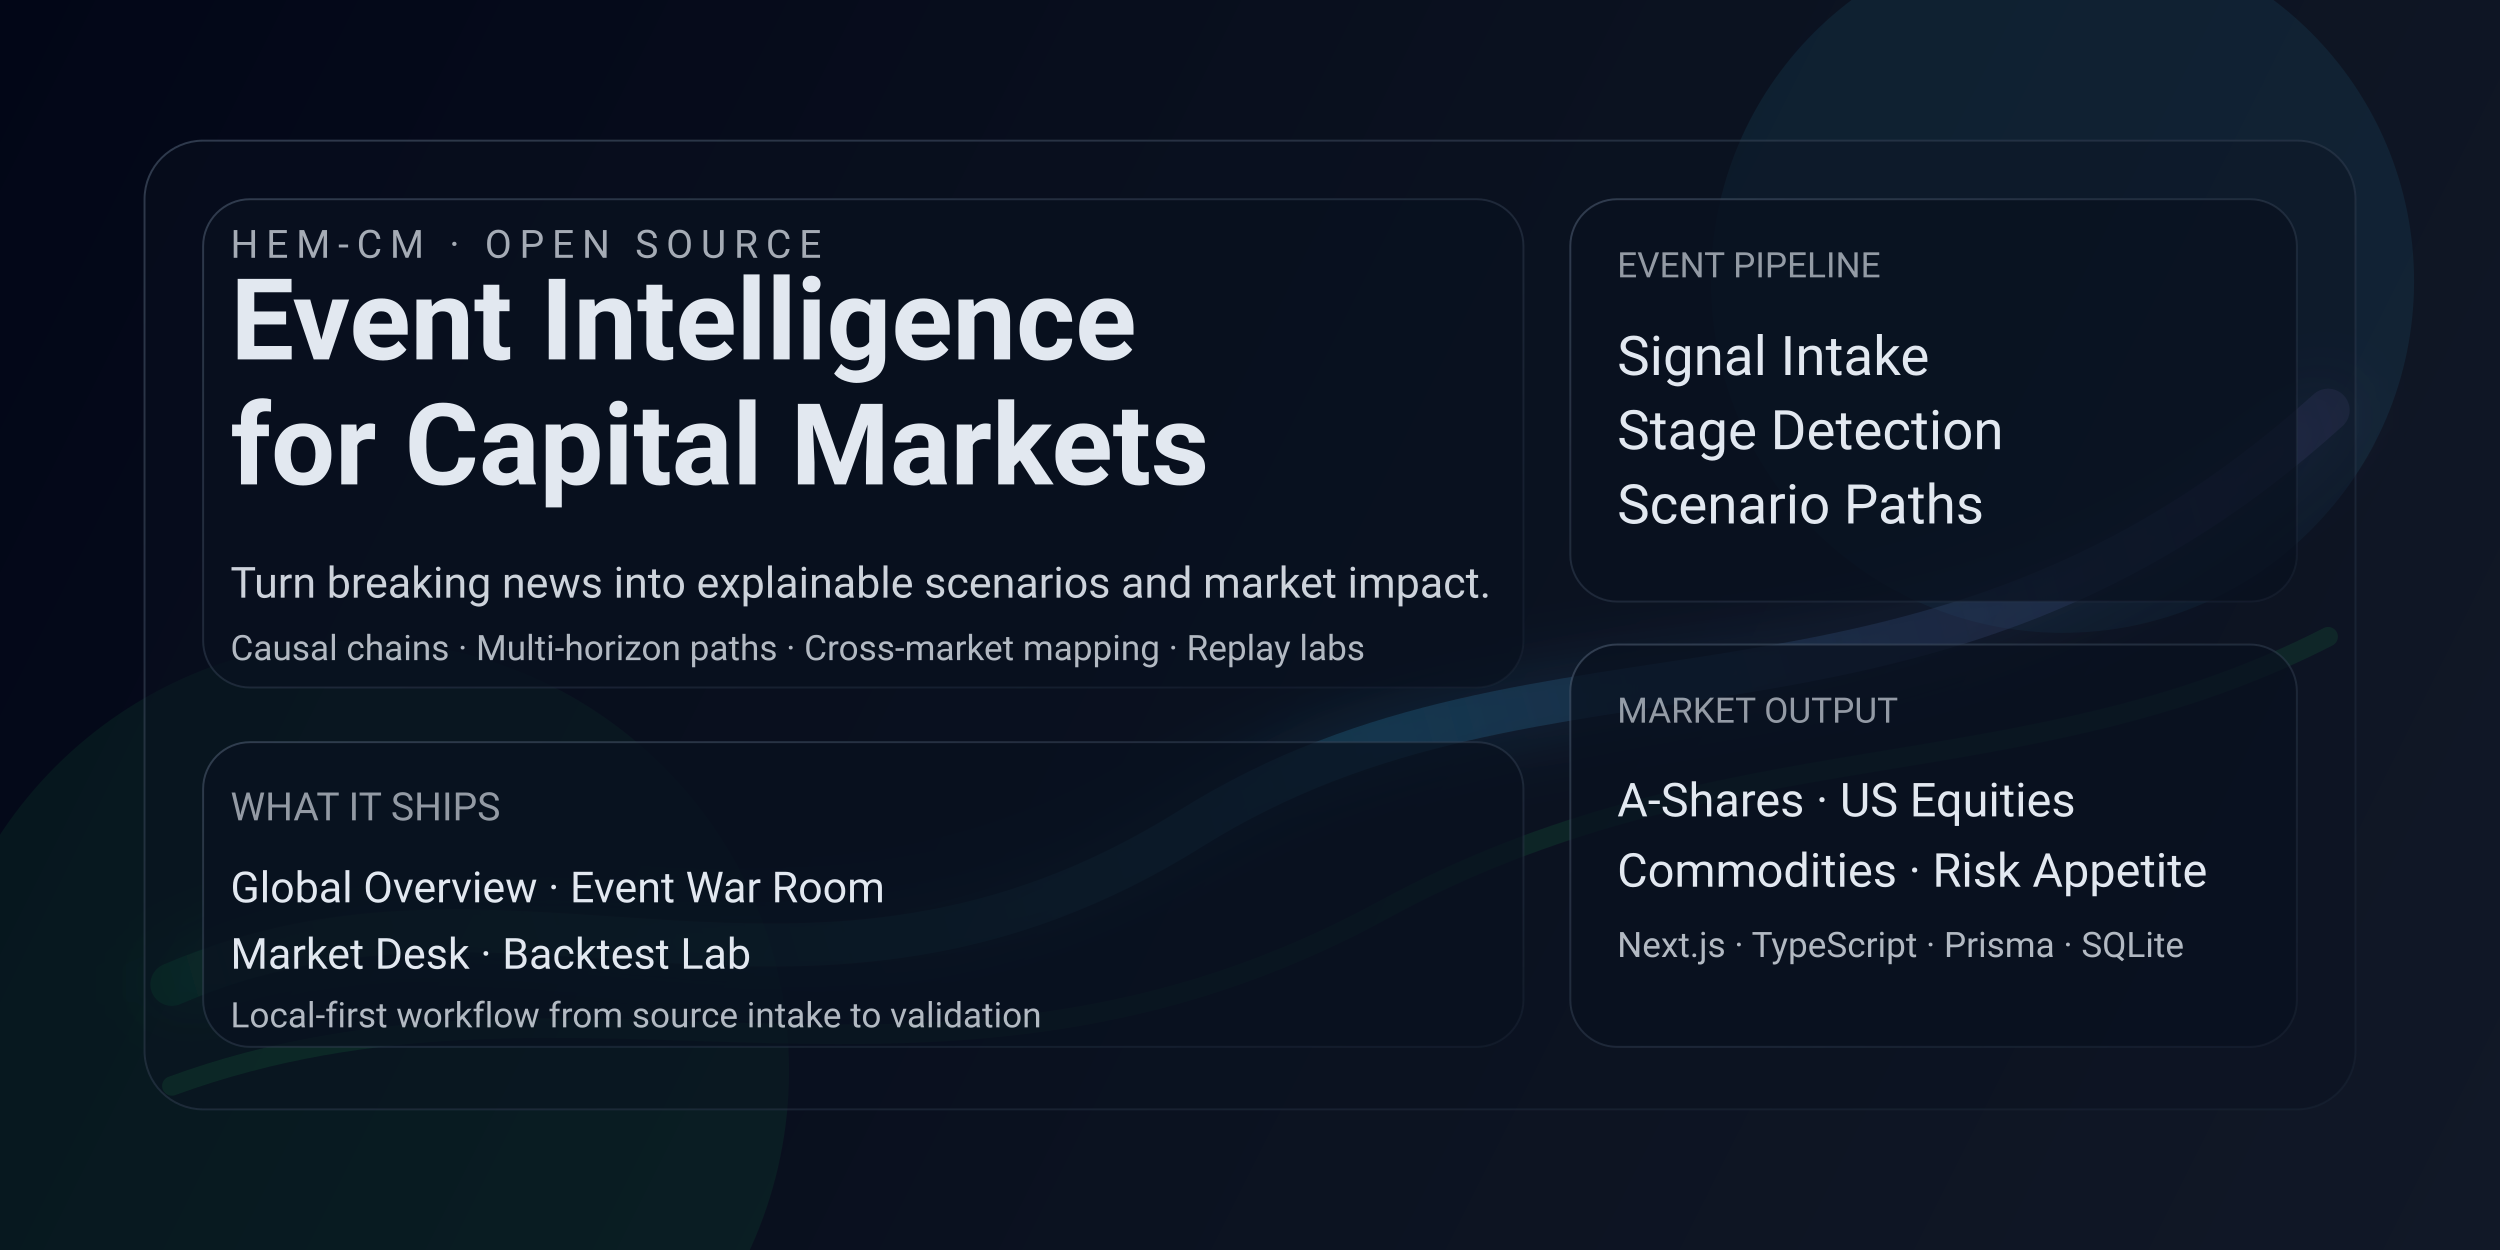
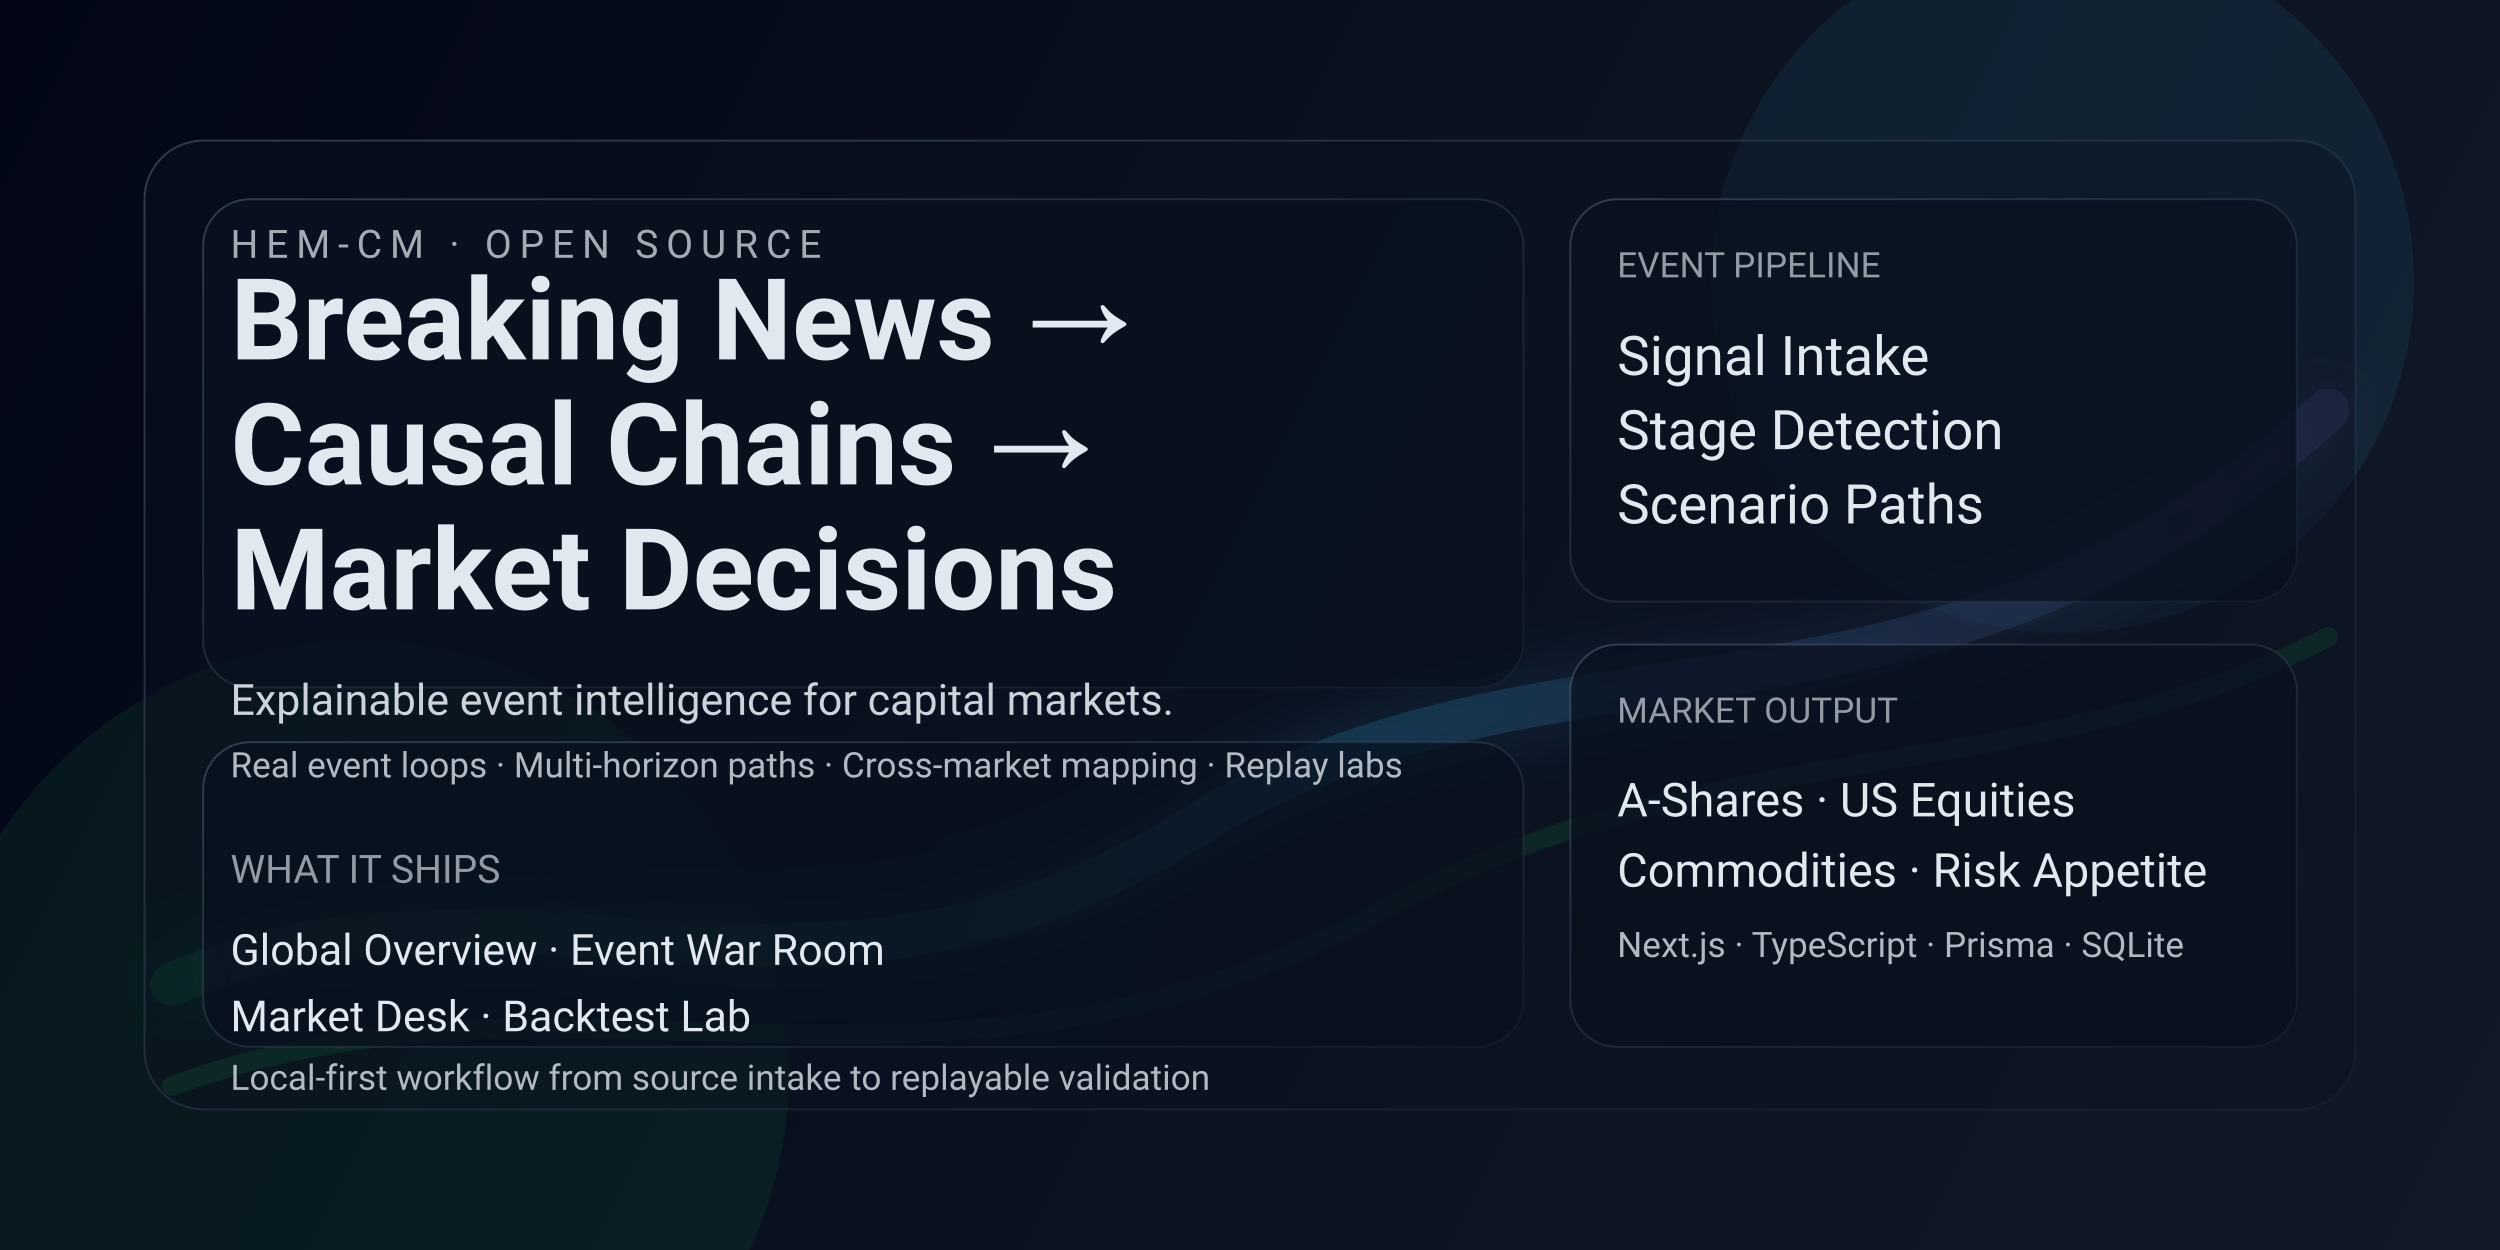
<svg xmlns="http://www.w3.org/2000/svg" width="1280" height="640" viewBox="0 0 1280 640" fill="none">
  <defs>
    <linearGradient id="bg" x1="0" y1="0" x2="1280" y2="640" gradientUnits="userSpaceOnUse">
      <stop stop-color="#020617" />
      <stop offset="0.55" stop-color="#0B1220" />
      <stop offset="1" stop-color="#111827" />
    </linearGradient>
    <linearGradient id="lineA" x1="84" y1="500" x2="1190" y2="180" gradientUnits="userSpaceOnUse">
      <stop stop-color="#22C55E" stop-opacity="0.12" />
      <stop offset="0.55" stop-color="#38BDF8" stop-opacity="0.28" />
      <stop offset="1" stop-color="#A78BFA" stop-opacity="0.12" />
    </linearGradient>
    <linearGradient id="cardStroke" x1="0" y1="0" x2="1" y2="1">
      <stop stop-color="#475569" stop-opacity="0.7" />
      <stop offset="1" stop-color="#1E293B" stop-opacity="0.4" />
    </linearGradient>
    <filter id="softGlow" x="-20%" y="-20%" width="140%" height="140%">
      <feGaussianBlur stdDeviation="18" result="blur" />
      <feMerge>
        <feMergeNode in="blur" />
        <feMergeNode in="SourceGraphic" />
      </feMerge>
    </filter>
  </defs>
  <rect width="1280" height="640" fill="url(#bg)" />
  <circle cx="1056" cy="144" r="180" fill="#38BDF8" fill-opacity="0.08" />
  <circle cx="184" cy="548" r="220" fill="#22C55E" fill-opacity="0.08" />
  <path d="M88 504C264 428 412 548 610 424C792 310 986 396 1192 210" stroke="url(#lineA)" stroke-width="22" stroke-linecap="round" filter="url(#softGlow)" />
  <path d="M88 556C296 480 480 590 708 466C880 372 1036 406 1192 326" stroke="#22C55E" stroke-opacity="0.18" stroke-width="10" stroke-linecap="round" />
  <g opacity="0.92">
    <rect x="74" y="72" width="1132" height="496" rx="30" fill="#0B1220" fill-opacity="0.45" stroke="url(#cardStroke)" />
    <rect x="104" y="102" width="676" height="250" rx="24" fill="#09111F" fill-opacity="0.86" stroke="url(#cardStroke)" />
    <rect x="804" y="102" width="372" height="206" rx="24" fill="#09111F" fill-opacity="0.86" stroke="url(#cardStroke)" />
    <rect x="804" y="330" width="372" height="206" rx="24" fill="#09111F" fill-opacity="0.86" stroke="url(#cardStroke)" />
    <rect x="104" y="380" width="676" height="156" rx="24" fill="#09111F" fill-opacity="0.86" stroke="url(#cardStroke)" />
  </g>
  <g font-family="ui-sans-serif, system-ui, -apple-system, Segoe UI, Roboto, Helvetica, Arial" fill="#E2E8F0">
    <text x="118" y="132" font-size="20" letter-spacing="4" opacity="0.72">HEM-CM · OPEN SOURCE</text>
-     <text x="118" y="184" font-size="58" font-weight="700">Event Intelligence</text>
-     <text x="118" y="248" font-size="58" font-weight="700">for Capital Markets</text>
-     <text x="118" y="306" font-size="22" opacity="0.9">Turn breaking news into explainable scenarios and market impact.</text>
-     <text x="118" y="338" font-size="18" opacity="0.78">Causal chains · Multi-horizon paths · Cross-market mapping · Replay labs</text>
-     <text x="118" y="420" font-size="20" opacity="0.64">WHAT IT SHIPS</text>
-     <text x="118" y="462" font-size="22">Global Overview · Event War Room</text>
-     <text x="118" y="496" font-size="22">Market Desk · Backtest Lab</text>
-     <text x="118" y="526" font-size="18" opacity="0.78">Local-first workflow from source intake to validation</text>
+     <text x="118" y="184" font-size="58" font-weight="700">Breaking News →</text>
+     <text x="118" y="248" font-size="58" font-weight="700">Causal Chains →</text>
+     <text x="118" y="312" font-size="58" font-weight="700">Market Decisions</text>
+     <text x="118" y="366" font-size="22" opacity="0.9">Explainable event intelligence for capital markets.</text>
+     <text x="118" y="398" font-size="18" opacity="0.78">Real event loops · Multi-horizon paths · Cross-market mapping · Replay labs</text>
+     <text x="118" y="452" font-size="20" opacity="0.64">WHAT IT SHIPS</text>
+     <text x="118" y="494" font-size="22">Global Overview · Event War Room</text>
+     <text x="118" y="528" font-size="22">Market Desk · Backtest Lab</text>
+     <text x="118" y="558" font-size="18" opacity="0.78">Local-first workflow from source intake to replayable validation</text>
    <text x="828" y="142" font-size="18" opacity="0.64">EVENT PIPELINE</text>
    <text x="828" y="192" font-size="28">Signal Intake</text>
    <text x="828" y="230" font-size="28">Stage Detection</text>
    <text x="828" y="268" font-size="28">Scenario Paths</text>
    <text x="828" y="370" font-size="18" opacity="0.64">MARKET OUTPUT</text>
    <text x="828" y="418" font-size="24">A-Shares · US Equities</text>
    <text x="828" y="454" font-size="24">Commodities · Risk Appetite</text>
    <text x="828" y="490" font-size="18" opacity="0.78">Next.js · TypeScript · Prisma · SQLite</text>
  </g>
</svg>
